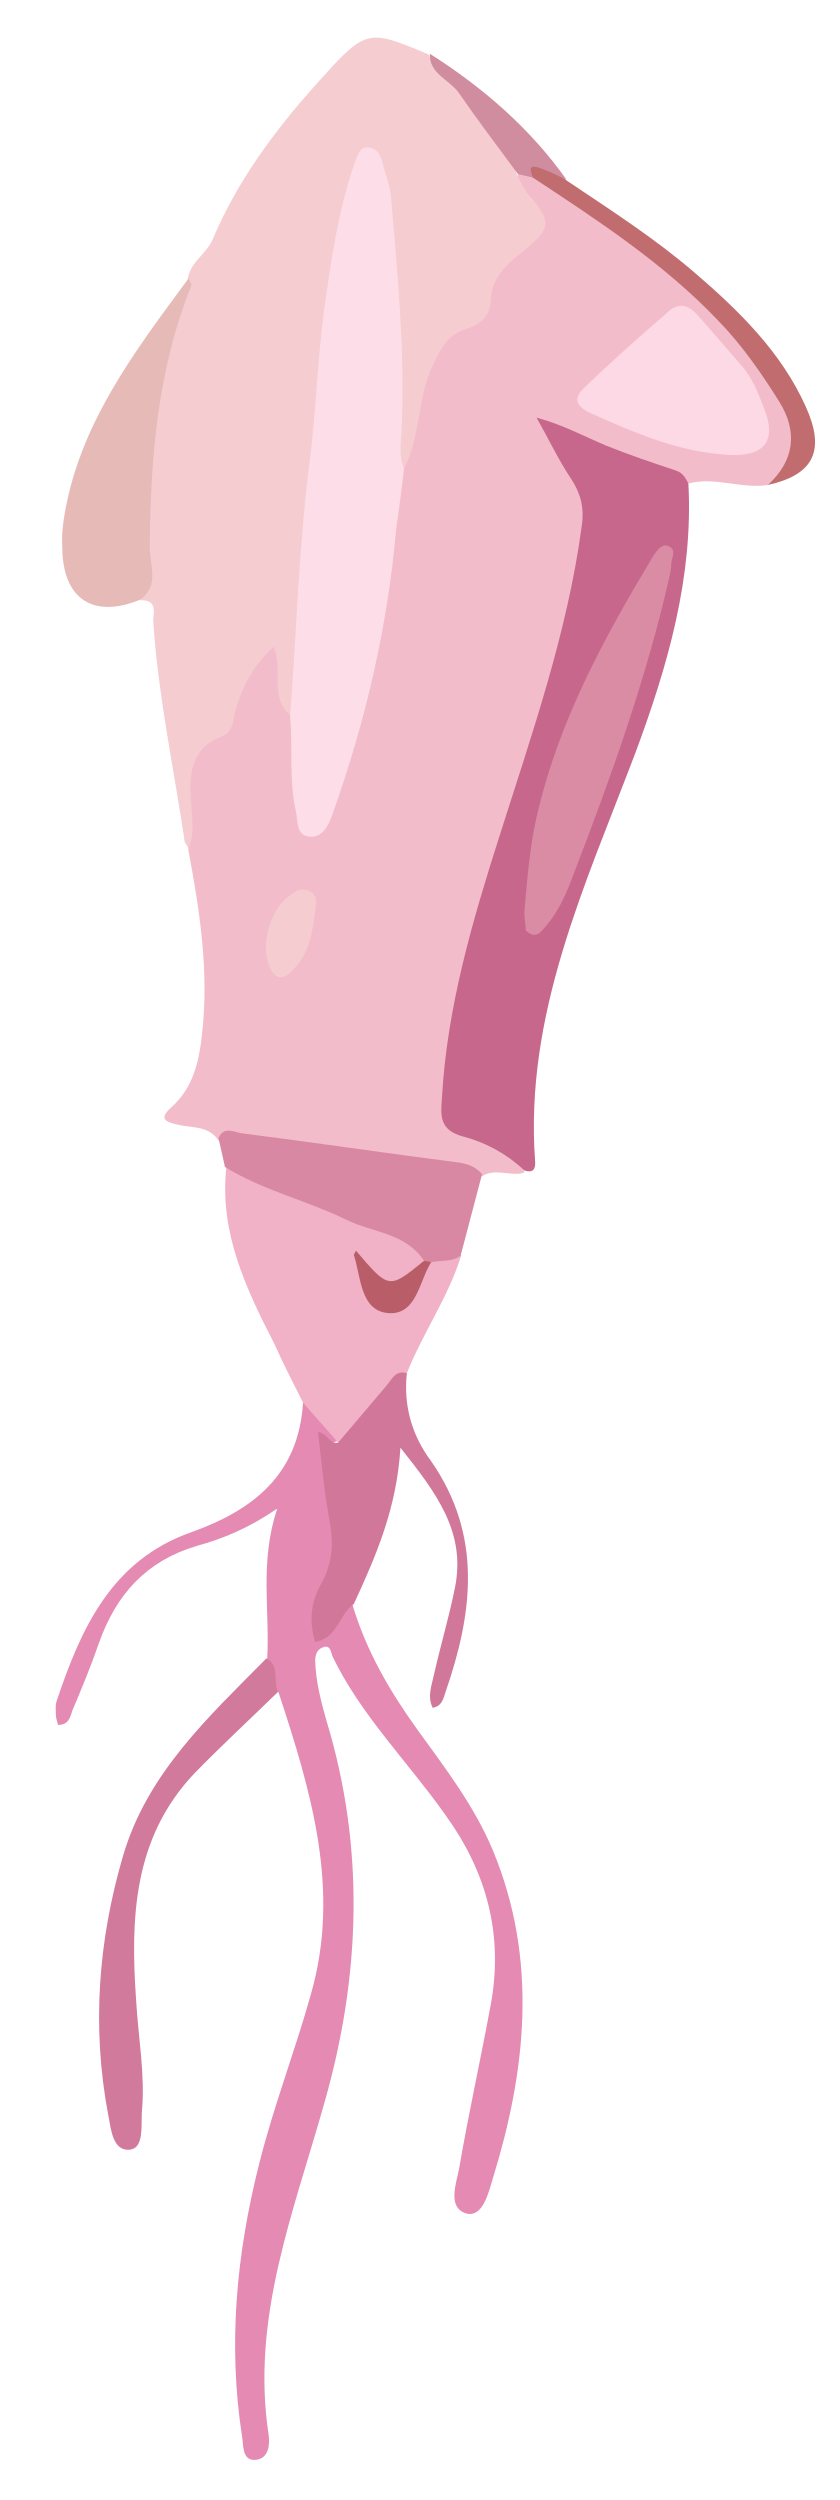
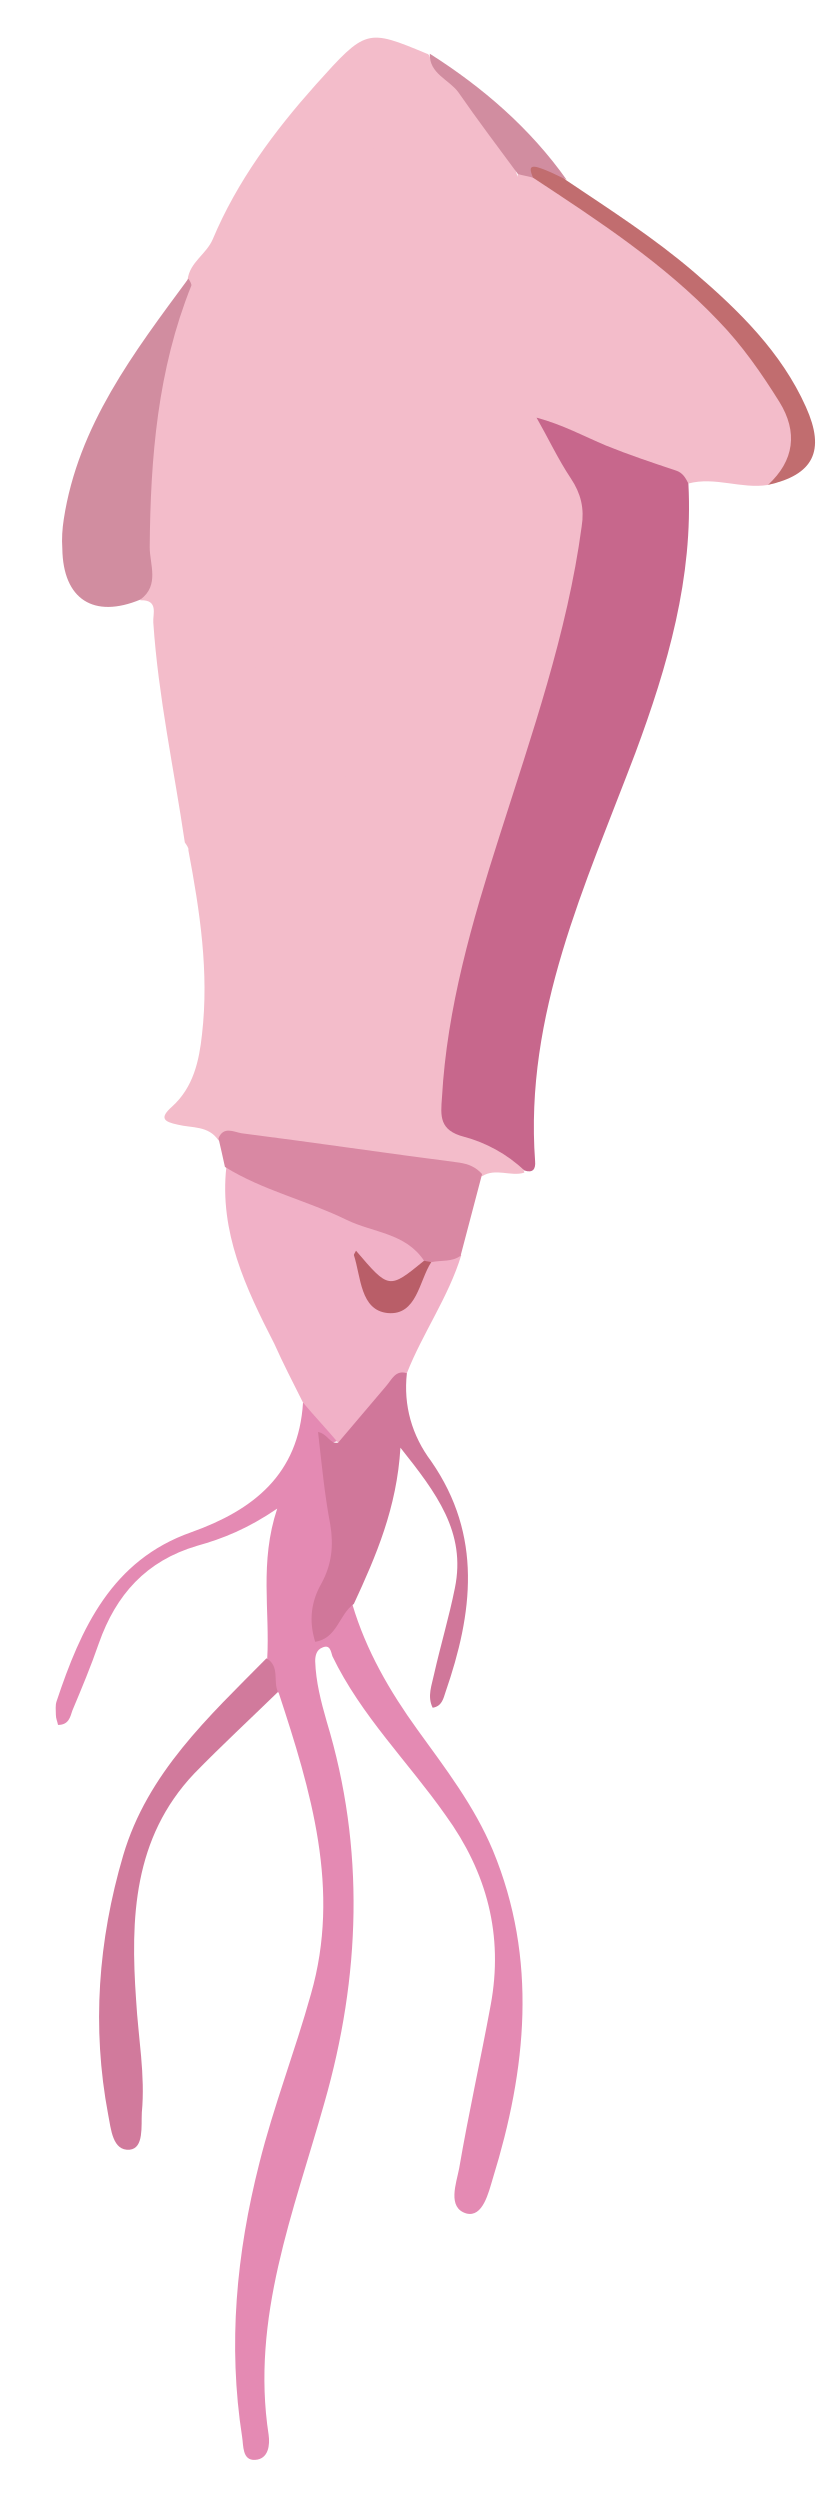
<svg xmlns="http://www.w3.org/2000/svg" version="1.1" id="Layer_1" x="0px" y="0px" viewBox="0 0 117.2 349" enable-background="new 0 0 117.2 349" xml:space="preserve">
  <g>
    <path fill="#F3BCCA" d="M96.1,67.5c3.7-1,7.4,0.8,11.1,0.2c5-3.5,5.5-7.1,1.8-13.2c-4.1-6.7-9.2-12.4-15.3-17.3   c-5.9-4.7-11.9-9.2-18.5-12.7c-0.9-0.4-1.9-0.8-2.9-0.2c-0.4,1.5,0.3,2.7,1.3,3.6c2,1.9,1.8,3.8-0.1,5.4c-2.9,2.5-5.5,5.1-6.1,9.1   c-0.1,0.9-0.8,1.7-1.6,2c-6.1,2.4-6.9,8-8.2,13.3c-0.6,2.4-1,4.9-1.9,7.2c-1.2,6.9-1.3,13.9-2.6,20.8c-1.8,9.1-3.7,18.1-7.1,26.7   c-0.2,0.5-0.3,1-0.6,1.4c-0.4,0.8-0.8,1.7-1.9,1.5c-0.9-0.2-1-1.1-1.1-1.8c-0.5-3.1-0.9-6.2-0.7-9.3c0.1-1.6,0.2-3.2-0.5-4.8   c-1.5-2.1-1.4-4.4-1.4-6.8c0-1-0.2-2.1-1.3-2.5c-1.2-0.5-1.8,0.6-2.4,1.3c-1.3,1.5-2.7,2.9-3.2,5c-0.7,2.8-1.9,5.1-4.5,7   c-2.5,1.8-3,5.1-2.7,8.2c0.3,2.3,0.7,4.7,0.6,7.1c1.6,8.5,2.9,17,1.9,25.7c-0.4,3.7-1.2,7.4-4.2,10.1c-1.8,1.6-1.1,2.1,0.8,2.5   c2,0.5,4.3,0.1,5.7,2.2c12.3,1.4,24.6,3.1,36.8,5c1.9-1.2,4,0.1,5.9-0.5c-0.7-3.3-3.9-3.7-6.2-4.6c-3.6-1.4-4.6-3.3-4.3-7.3   c1.1-13.5,5.3-26.2,9.3-38.9c3.9-12.1,7.8-24.2,9.8-36.9c0.6-3.9,0.5-7.4-2.2-10.6c-1.3-1.5-1.8-3.5-3.2-6.1   C83.1,62.9,89.7,65.1,96.1,67.5z" />
-     <path fill="#F5CCD0" d="M26.3,118.5c0.9-2,0.5-4.1,0.4-6.2c-0.3-3.9-0.3-7.8,4.3-9.5c1-0.4,1.5-1.4,1.6-2.4   c0.8-3.8,2.4-7.2,5.6-10.1c1.4,3.1-0.7,7.1,2.4,9.6c1.5-0.7,1.1-2.2,1.1-3.3c0.6-13.7,1.8-27.4,3.3-41c1-10.2,1.9-20.4,4.7-30.3   c0.1-0.2,0.1-0.5,0.2-0.7c0.4-0.9,0.4-2.3,1.5-2.3c1.3,0,1.1,1.4,1.4,2.3c1.5,6,1.7,12.1,2.1,18.2c0.4,6.2,0.4,12.5,0.3,18.7   c0,1.4-0.7,3.1,1.2,3.9c2.4-4.6,1.8-10,4.1-14.6c1.1-2.2,2-4.1,4.6-4.9c1.8-0.5,3.3-1.7,3.4-3.9c0.1-3.2,2.2-5.1,4.5-6.9   c4-3.2,4.1-4.2,0.7-8c-0.6-0.7-1-1.7-1.5-2.6c-1.6-5.7-5.6-9.8-9.5-13.9c-0.9-1-2.4-1.4-2.8-2.9c-0.1-0.1-0.2-0.2-0.3-0.2   c-8.4-3.5-8.5-3.5-15.5,4.3c-5.8,6.5-11,13.5-14.4,21.6c-0.9,2.1-3.2,3.2-3.5,5.6c-4.9,11.1-6,22.8-6.2,34.7   c-0.1,3.4,0.1,6.7-0.4,10.1c2.6-0.1,1.7,2,1.8,3.1c0.7,10.4,2.9,20.5,4.4,30.7C25.9,117.8,26.2,118.1,26.3,118.5z" />
+     <path fill="#F3BCCA" d="M26.3,118.5c0.9-2,0.5-4.1,0.4-6.2c-0.3-3.9-0.3-7.8,4.3-9.5c1-0.4,1.5-1.4,1.6-2.4   c0.8-3.8,2.4-7.2,5.6-10.1c1.4,3.1-0.7,7.1,2.4,9.6c1.5-0.7,1.1-2.2,1.1-3.3c0.6-13.7,1.8-27.4,3.3-41c1-10.2,1.9-20.4,4.7-30.3   c0.1-0.2,0.1-0.5,0.2-0.7c0.4-0.9,0.4-2.3,1.5-2.3c1.3,0,1.1,1.4,1.4,2.3c1.5,6,1.7,12.1,2.1,18.2c0.4,6.2,0.4,12.5,0.3,18.7   c0,1.4-0.7,3.1,1.2,3.9c2.4-4.6,1.8-10,4.1-14.6c1.1-2.2,2-4.1,4.6-4.9c1.8-0.5,3.3-1.7,3.4-3.9c0.1-3.2,2.2-5.1,4.5-6.9   c4-3.2,4.1-4.2,0.7-8c-0.6-0.7-1-1.7-1.5-2.6c-1.6-5.7-5.6-9.8-9.5-13.9c-0.9-1-2.4-1.4-2.8-2.9c-0.1-0.1-0.2-0.2-0.3-0.2   c-8.4-3.5-8.5-3.5-15.5,4.3c-5.8,6.5-11,13.5-14.4,21.6c-0.9,2.1-3.2,3.2-3.5,5.6c-4.9,11.1-6,22.8-6.2,34.7   c-0.1,3.4,0.1,6.7-0.4,10.1c2.6-0.1,1.7,2,1.8,3.1c0.7,10.4,2.9,20.5,4.4,30.7C25.9,117.8,26.2,118.1,26.3,118.5z" />
    <path fill="#E48AB3" d="M42.3,195.8c-0.6,10-6.9,15-15.6,18.1c-11.1,3.9-15.4,13.4-18.8,23.6c-0.2,0.6-0.1,1.2-0.1,1.9   c0,0.5,0.2,0.9,0.3,1.4c1.5,0,1.7-1.1,2-2c1.3-3.1,2.6-6.2,3.7-9.4c2.4-6.8,6.6-11.5,13.7-13.6c3.6-1,7.1-2.4,11.2-5.2   c-2.5,7.5-1,14.3-1.4,21c0.5,1.5-0.2,3.5,1.6,4.7c4.5,13.7,8.7,27.5,4.5,42.1c-2.2,7.9-5.2,15.6-7.2,23.6   c-3.2,12.6-4.4,25.3-2.4,38.2c0.2,1.2,0,3.3,1.8,3.2c1.9-0.1,2.1-2.1,1.9-3.5c-2.5-16.3,3.5-31.1,7.8-46.4   c5-17.5,5.7-35.4,0.3-53.2c-0.8-2.8-1.5-5.5-1.6-8.4c0-0.8,0.2-1.6,1-1.9c1.1-0.5,1.2,0.6,1.4,1.2c4,8.3,10.6,14.8,15.8,22.2   c5.8,8,8.1,16.8,6.3,26.5c-1.4,7.6-3.1,15.2-4.4,22.8c-0.4,2.1-1.7,5.5,1,6.3c2.3,0.6,3.1-2.9,3.7-4.9c4.7-15.2,6.3-30.6,0-45.8   c-2.6-6.2-6.6-11.4-10.5-16.8c-3.9-5.4-7.2-11.1-9.1-17.5c-2.5-0.1-2.5,2.9-4.6,3.7c-0.5-1.5-0.5-3,0.3-4.2   c2.7-4.6,2.4-9.5,1.6-14.5c-0.3-1.6-0.4-3.2-0.7-4.8c-0.4-2.5-0.4-2.5,1.5-3.1C46.3,198.6,45.4,196.1,42.3,195.8z" />
    <path fill="#C7678C" d="M96.1,67.5c-0.4-0.8-0.8-1.5-1.7-1.8c-3.3-1.1-6.6-2.2-9.8-3.5c-3.1-1.3-6-2.9-9.7-3.9   c1.6,2.8,3,5.8,4.8,8.5c1.4,2.1,1.9,4.2,1.5,6.7c-2,14.9-7,29.1-11.5,43.3c-3.8,11.9-7.3,23.9-8,36.4c-0.2,2.6-0.4,4.6,3.1,5.5   c3,0.8,6,2.4,8.4,4.7c1.2,0.4,1.6-0.2,1.5-1.3c-1.5-20.5,7-38.5,14-57C93.2,93,96.8,80.6,96.1,67.5z" />
    <path fill="#F1B1C7" d="M42.3,195.8c1.6,1.9,3.3,3.7,4.9,5.6c2.5,0,3.3-2.4,4.7-3.8c1.8-1.8,3-4.2,4.9-5.9   c2.2-5.6,5.8-10.6,7.6-16.5c-1.5-0.6-3-0.2-4.3,0.5c-1.1,1.2-1.8,2.7-2.7,4c-2.2,3.3-3.8,3.1-5.5-0.4c-0.3-0.7-0.6-1.4-0.9-2   c3.3,3.4,5.1,3.2,8.6-0.9c1-2.3-1-2.9-2.3-3.5c-4.7-2.5-9.9-4-14.9-6.1c-3.5-1.4-7-3.3-10.8-3.9c-1,9.1,2.7,16.9,6.7,24.7   C39.5,190.3,40.9,193,42.3,195.8z" />
-     <path fill="#E6BAB7" d="M19.6,83.7c2.7-2,1.3-4.9,1.3-7.3C21,63.9,22,51.6,26.7,39.9c0.1-0.2-0.2-0.7-0.4-1   C18.7,49.2,10.9,59.4,8.9,72.5c-0.2,1.3-0.3,2.7-0.2,4.1C8.8,83.7,13.1,86.4,19.6,83.7z" />
+     <path fill="#D18DA0" d="M19.6,83.7c2.7-2,1.3-4.9,1.3-7.3C21,63.9,22,51.6,26.7,39.9c0.1-0.2-0.2-0.7-0.4-1   C18.7,49.2,10.9,59.4,8.9,72.5c-0.2,1.3-0.3,2.7-0.2,4.1C8.8,83.7,13.1,86.4,19.6,83.7z" />
    <path fill="#D988A3" d="M60.2,176.2c1.4-0.3,2.9,0,4.1-0.9c1-3.8,2-7.6,3-11.4c-0.9-1-1.9-1.4-3.2-1.6c-10.1-1.3-20.2-2.8-30.4-4.1   c-1.1-0.2-2.5-1-3.2,0.7c0.3,1.3,0.6,2.6,0.9,4c5.3,3.3,11.5,4.7,17,7.4c3.7,1.8,8.2,1.8,10.8,5.7   C59.5,176.2,59.9,176.2,60.2,176.2z" />
    <path fill="#D0779A" d="M56.8,191.7c-1.6-0.5-2.1,0.9-2.9,1.8c-2.2,2.6-4.5,5.3-6.7,7.9c-1.2,0.2-1.4-1.2-2.8-1.5   c0.5,4.4,0.9,8.7,1.7,12.9c0.5,3,0.2,5.6-1.2,8.2c-1.5,2.6-1.8,5.3-0.9,8.2c3.1-0.5,3.3-3.8,5.4-5.3c3.1-6.7,6-13.4,6.5-21.8   c5,6.3,9.2,11.8,7.6,19.6c-0.8,4-2,8-2.9,12c-0.3,1.5-1,3.1-0.2,4.7c1.3-0.2,1.5-1.3,1.8-2.2c3.8-11,5.2-21.8-2-32.2   C57.5,200.4,56.3,196.2,56.8,191.7z" />
    <path fill="#D17A9C" d="M38.8,236.2c-0.7-1.5,0.3-3.6-1.6-4.7c-8.1,8.2-16.6,16-20,27.5c-3.5,11.9-4.4,24-2.1,36.2   c0.4,2,0.6,5.1,3,4.9c2-0.2,1.6-3.3,1.7-5.2c0.5-5.2-0.5-10.4-0.8-15.7c-0.8-11.4-0.4-22.6,8.1-31.6   C30.9,243.7,34.9,240,38.8,236.2z" />
    <path fill="#C16D6F" d="M74.4,24.8c9.1,6,18.3,12,25.9,20c3.3,3.4,6,7.3,8.5,11.3c2.6,4.2,2.1,8.2-1.6,11.6   c6.3-1.4,8.1-4.7,5.3-10.9c-3.4-7.6-9.3-13.4-15.6-18.8c-5.6-4.8-11.7-8.7-17.8-12.8c-1.2-0.9-2-2.4-3.6-2.5   C73.9,22.6,72.4,22.9,74.4,24.8z" />
    <path fill="#D18DA0" d="M74.4,24.8c-0.3-0.8-0.8-1.9,0.8-1.4c1.3,0.4,2.6,1.1,3.9,1.7C74,17.9,67.4,12.2,60,7.5   c-0.1,2.8,2.7,3.6,4,5.4c2.7,3.9,5.5,7.6,8.3,11.4C73,24.5,73.7,24.6,74.4,24.8z" />
-     <path fill="#FDDEE8" d="M56.4,65.4c-0.9-2-0.3-4.2-0.3-6.2c0.4-10.6-0.6-21-1.5-31.5c-0.1-1.7-0.8-3.3-1.2-5c-0.3-1-0.7-2-1.9-2.1   c-1.3-0.2-1.5,1-1.9,1.9c-2.4,6.8-3.4,14-4.4,21.1c-0.9,7-1.1,14.1-2,21.1c-1.5,11.7-1.8,23.5-2.7,35.2c0.4,4.4-0.2,8.9,0.8,13.3   c0.3,1.4,0,3.4,1.9,3.6c1.8,0.2,2.7-1.6,3.2-3.1c4.6-12.9,7.7-26.1,8.9-39.8C55.7,71,56.1,68.2,56.4,65.4z" />
-     <path fill="#FDD9E6" d="M103.3,50.8c-2-2.3-4-4.7-6.1-7c-1.1-1.2-2.5-1.6-3.9-0.3c-4,3.5-8,7-11.8,10.7c-1.3,1.2-1.3,2.4,0.8,3.4   c6.2,2.8,12.4,5.5,19.4,5.9c4.9,0.3,6.8-1.9,5-6.4C105.8,54.8,105,52.6,103.3,50.8z" />
-     <path fill="#F5CCD0" d="M40.2,125.2c-2.4,1.8-3.8,6.5-2.7,9.4c0.8,2.2,2,2.4,3.5,0.7c2.4-2.5,2.7-5.8,3.1-9   c0.1-0.8-0.1-1.5-0.9-1.9C42,123.8,41.1,124.5,40.2,125.2z" />
-     <path fill="#DA8CA5" d="M73.4,129.9c1.4,1.3,2.1,0.2,2.8-0.6c1.9-2.2,3-4.9,4-7.6c5.2-13.5,10.1-27.2,13.3-41.4   c0.1-0.5,0.2-1,0.2-1.5c0-0.9,0.9-2.1-0.5-2.6c-0.9-0.3-1.5,0.7-2,1.4c-6.9,11.5-13.3,23.2-16.3,36.5c-1,4.4-1.3,8.8-1.7,13.2   C73.2,128.3,73.4,129.2,73.4,129.9z" />
+     <path fill="#F3BCCA" d="M56.4,65.4c-0.9-2-0.3-4.2-0.3-6.2c0.4-10.6-0.6-21-1.5-31.5c-0.1-1.7-0.8-3.3-1.2-5c-0.3-1-0.7-2-1.9-2.1   c-1.3-0.2-1.5,1-1.9,1.9c-2.4,6.8-3.4,14-4.4,21.1c-0.9,7-1.1,14.1-2,21.1c-1.5,11.7-1.8,23.5-2.7,35.2c0.4,4.4-0.2,8.9,0.8,13.3   c0.3,1.4,0,3.4,1.9,3.6c1.8,0.2,2.7-1.6,3.2-3.1c4.6-12.9,7.7-26.1,8.9-39.8C55.7,71,56.1,68.2,56.4,65.4z" />
+     <path fill="#F3BCCA" d="M103.3,50.8c-2-2.3-4-4.7-6.1-7c-1.1-1.2-2.5-1.6-3.9-0.3c-4,3.5-8,7-11.8,10.7c-1.3,1.2-1.3,2.4,0.8,3.4   c6.2,2.8,12.4,5.5,19.4,5.9c4.9,0.3,6.8-1.9,5-6.4C105.8,54.8,105,52.6,103.3,50.8z" />
+     <path fill="#F3BCCA" d="M40.2,125.2c-2.4,1.8-3.8,6.5-2.7,9.4c0.8,2.2,2,2.4,3.5,0.7c2.4-2.5,2.7-5.8,3.1-9   c0.1-0.8-0.1-1.5-0.9-1.9C42,123.8,41.1,124.5,40.2,125.2z" />
+     <path fill="#C7678C" d="M73.4,129.9c1.4,1.3,2.1,0.2,2.8-0.6c1.9-2.2,3-4.9,4-7.6c5.2-13.5,10.1-27.2,13.3-41.4   c0.1-0.5,0.2-1,0.2-1.5c0-0.9,0.9-2.1-0.5-2.6c-0.9-0.3-1.5,0.7-2,1.4c-6.9,11.5-13.3,23.2-16.3,36.5c-1,4.4-1.3,8.8-1.7,13.2   C73.2,128.3,73.4,129.2,73.4,129.9z" />
    <path fill="#B95E68" d="M60.2,176.2c-0.3-0.1-0.6-0.1-1-0.2c-4.9,4-4.9,4-9.5-1.4c-0.1,0.2-0.3,0.5-0.3,0.6c1,3.1,0.9,7.7,4.7,8.1   C58.2,183.7,58.5,178.8,60.2,176.2z" />
  </g>
</svg>
